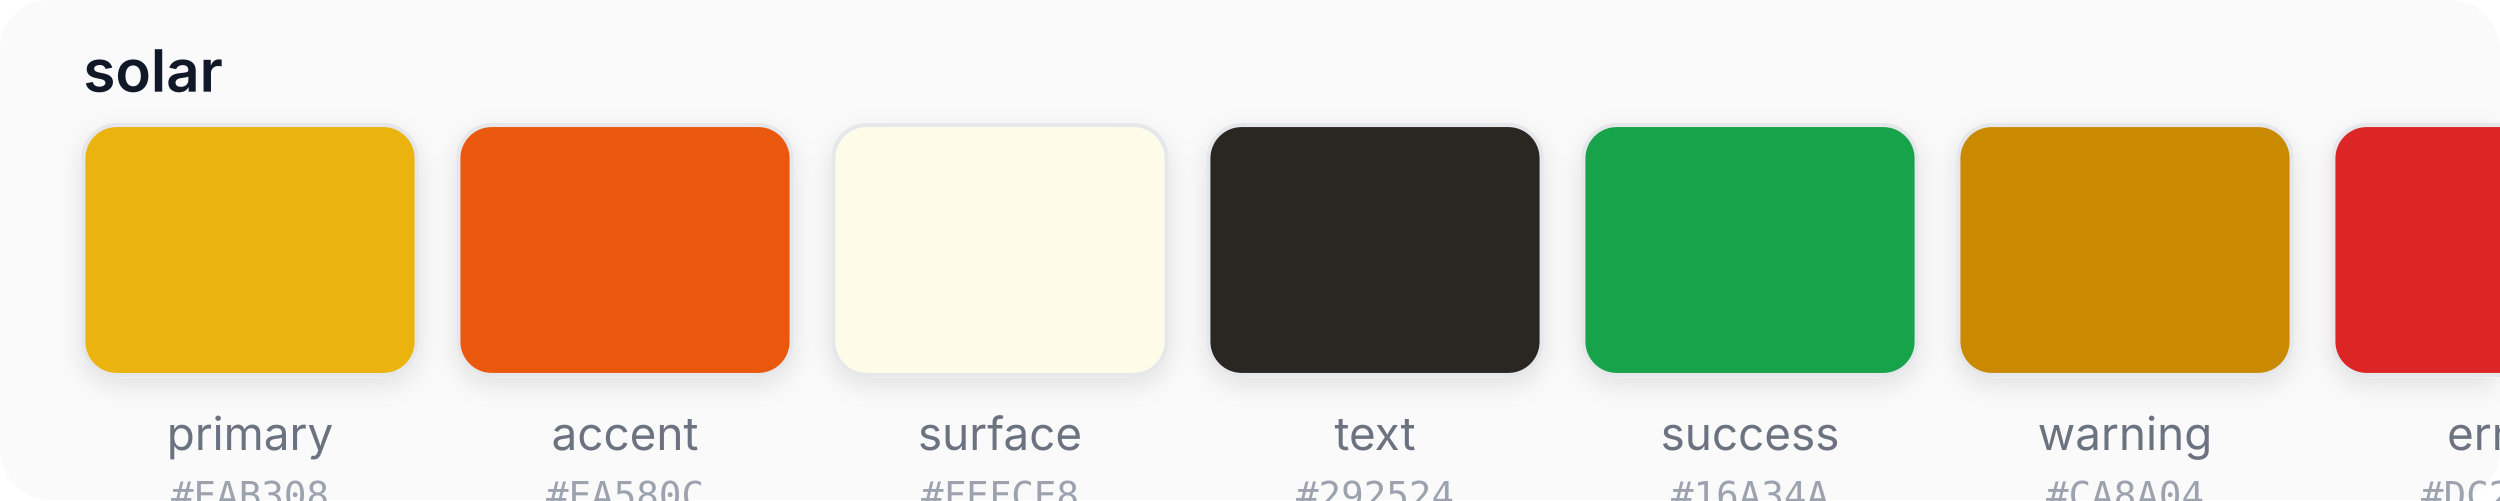
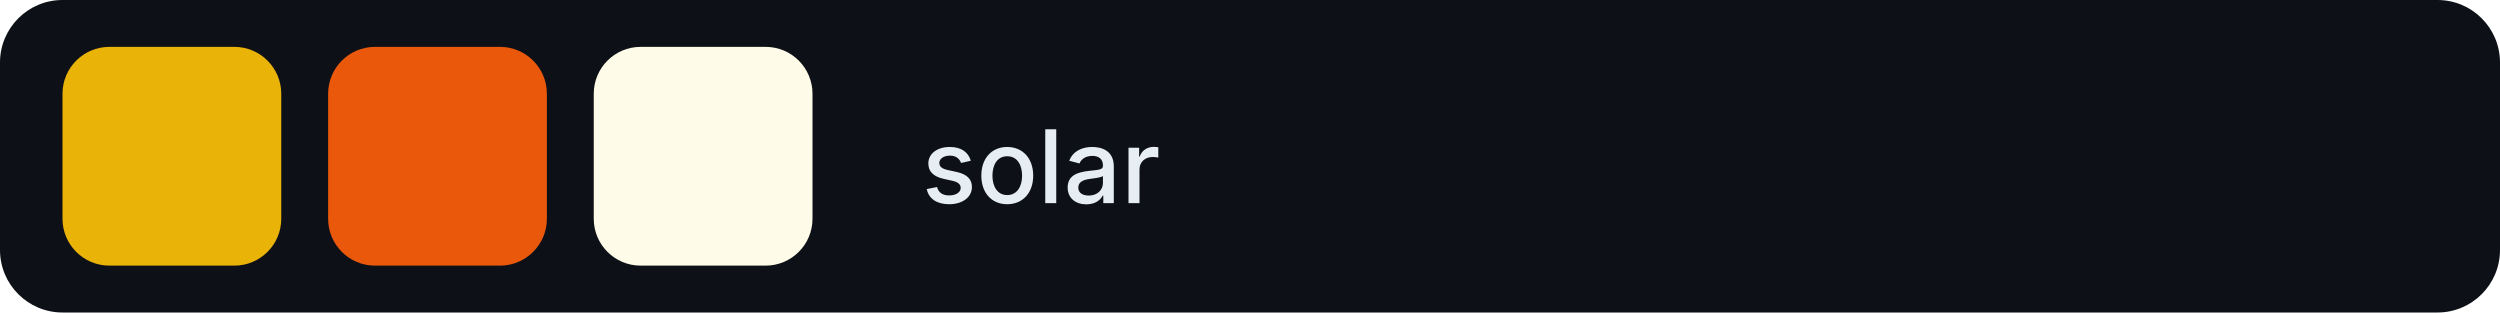
- <svg xmlns="http://www.w3.org/2000/svg" width="600" height="120" viewBox="0 0 600 120">
-   <defs>
-     <filter id="shadow" x="-20%" y="-20%" width="140%" height="140%">
-       <feDropShadow dx="0" dy="2" stdDeviation="3" flood-opacity="0.1" />
-     </filter>
-   </defs>
-   <rect width="600" height="120" fill="#fafafa" rx="12" />
-   <text x="20" y="22" font-family="system-ui, -apple-system, sans-serif" font-size="14" font-weight="600" fill="#111827">solar</text>
-   <g filter="url(#shadow)">
-     <rect x="20" y="30" width="80" height="60" rx="8" fill="#EAB308" stroke="#e5e7eb" stroke-width="1" />
-     <rect x="110" y="30" width="80" height="60" rx="8" fill="#EA580C" stroke="#e5e7eb" stroke-width="1" />
-     <rect x="200" y="30" width="80" height="60" rx="8" fill="#FEFCE8" stroke="#e5e7eb" stroke-width="1" />
-     <rect x="290" y="30" width="80" height="60" rx="8" fill="#292524" stroke="#e5e7eb" stroke-width="1" />
-     <rect x="380" y="30" width="80" height="60" rx="8" fill="#16A34A" stroke="#e5e7eb" stroke-width="1" />
-     <rect x="470" y="30" width="80" height="60" rx="8" fill="#CA8A04" stroke="#e5e7eb" stroke-width="1" />
-     <rect x="560" y="30" width="80" height="60" rx="8" fill="#DC2626" stroke="#e5e7eb" stroke-width="1" />
-   </g>
-   <text x="60" y="108" text-anchor="middle" font-family="system-ui, -apple-system, sans-serif" font-size="11" fill="#6b7280">primary</text>
-   <text x="60" y="122" text-anchor="middle" font-family="monospace" font-size="9" fill="#9ca3af">#EAB308</text>
-   <text x="150" y="108" text-anchor="middle" font-family="system-ui, -apple-system, sans-serif" font-size="11" fill="#6b7280">accent</text>
-   <text x="150" y="122" text-anchor="middle" font-family="monospace" font-size="9" fill="#9ca3af">#EA580C</text>
-   <text x="240" y="108" text-anchor="middle" font-family="system-ui, -apple-system, sans-serif" font-size="11" fill="#6b7280">surface</text>
-   <text x="240" y="122" text-anchor="middle" font-family="monospace" font-size="9" fill="#9ca3af">#FEFCE8</text>
-   <text x="330" y="108" text-anchor="middle" font-family="system-ui, -apple-system, sans-serif" font-size="11" fill="#6b7280">text</text>
-   <text x="330" y="122" text-anchor="middle" font-family="monospace" font-size="9" fill="#9ca3af">#292524</text>
-   <text x="420" y="108" text-anchor="middle" font-family="system-ui, -apple-system, sans-serif" font-size="11" fill="#6b7280">success</text>
-   <text x="420" y="122" text-anchor="middle" font-family="monospace" font-size="9" fill="#9ca3af">#16A34A</text>
-   <text x="510" y="108" text-anchor="middle" font-family="system-ui, -apple-system, sans-serif" font-size="11" fill="#6b7280">warning</text>
-   <text x="510" y="122" text-anchor="middle" font-family="monospace" font-size="9" fill="#9ca3af">#CA8A04</text>
-   <text x="600" y="108" text-anchor="middle" font-family="system-ui, -apple-system, sans-serif" font-size="11" fill="#6b7280">error</text>
-   <text x="600" y="122" text-anchor="middle" font-family="monospace" font-size="9" fill="#9ca3af">#DC2626</text>
+ <svg xmlns="http://www.w3.org/2000/svg" width="320" height="40" viewBox="0 0 320 40">
+   <rect width="320" height="40" fill="#0d1117" rx="8" />
+   <text x="118" y="26" font-family="system-ui, -apple-system, sans-serif" font-size="13" font-weight="500" fill="#e6edf3">solar</text>
+   <rect x="8" y="6" width="28" height="28" rx="6" fill="#EAB308" />
+   <rect x="42" y="6" width="28" height="28" rx="6" fill="#EA580C" />
+   <rect x="76" y="6" width="28" height="28" rx="6" fill="#FEFCE8" />
</svg>
